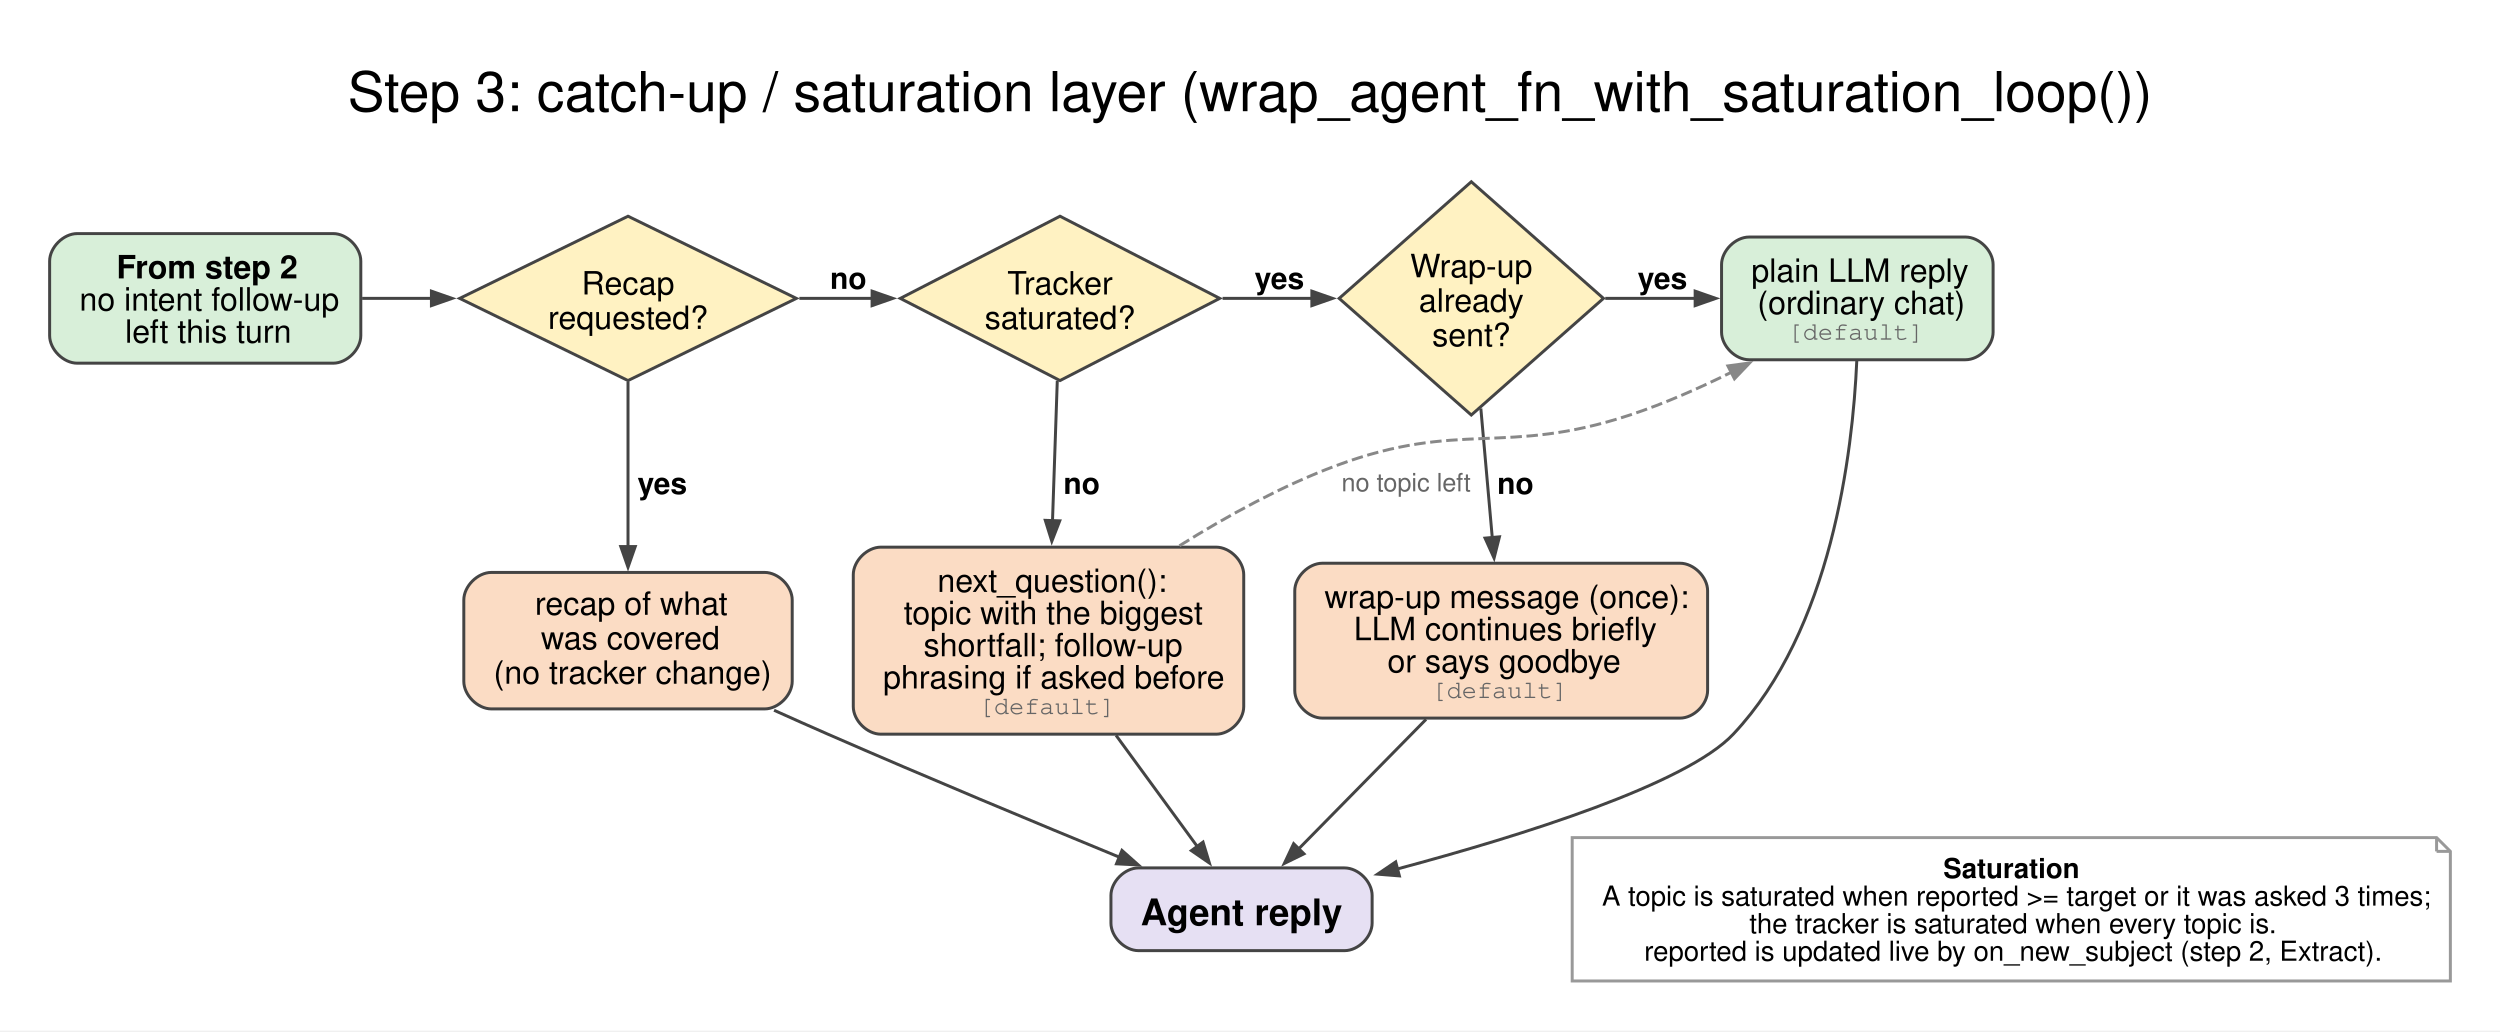
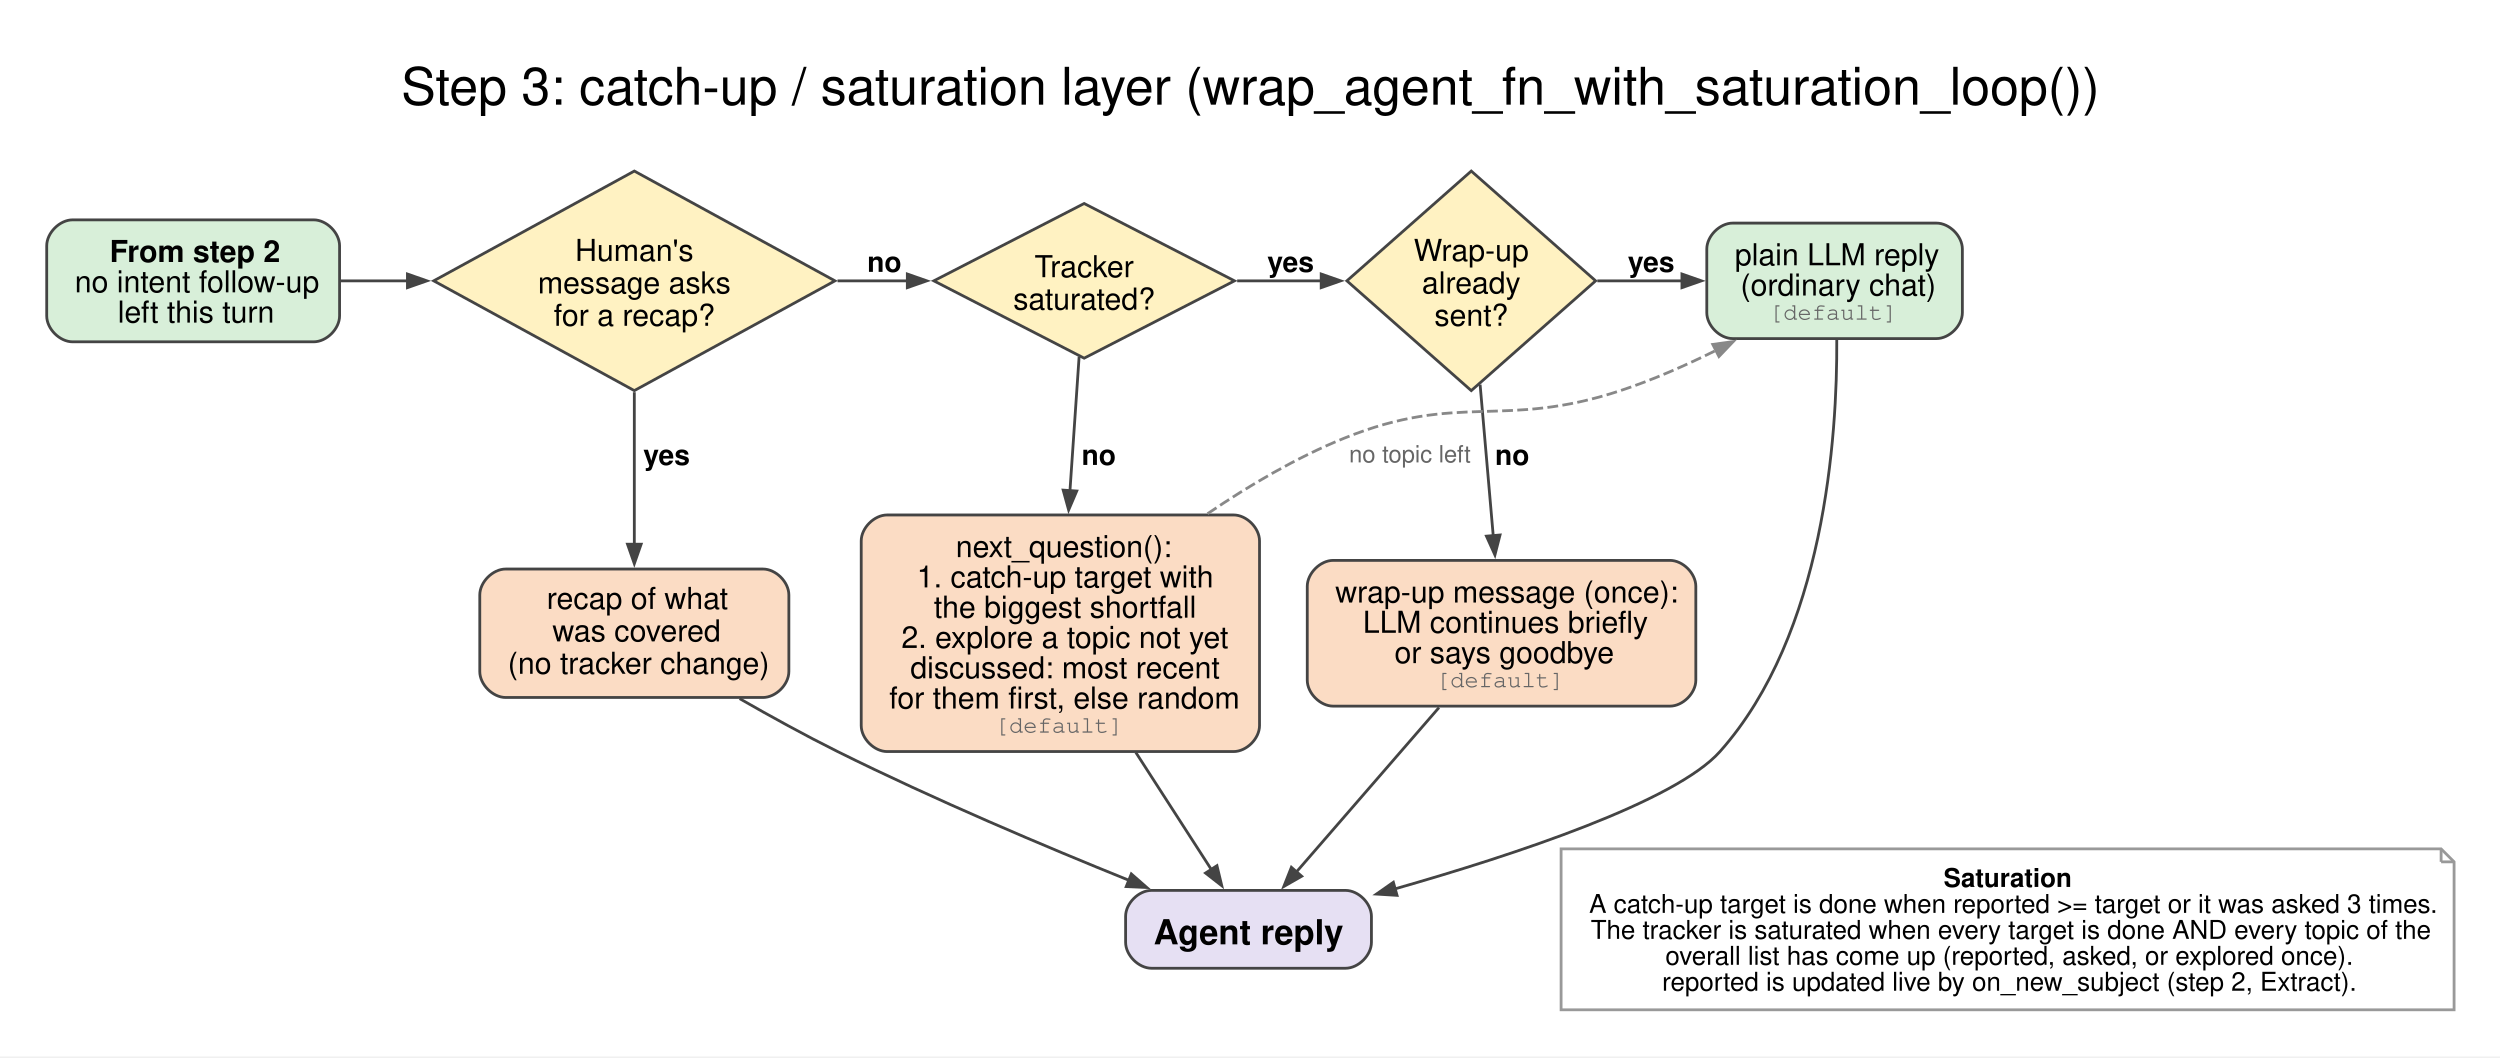
- <svg xmlns="http://www.w3.org/2000/svg" width="1088pt" height="449pt" viewBox="0.00 0.00 1088.00 449.00">
-   <g id="graph0" class="graph" transform="scale(1 1) rotate(0) translate(21.6 426.92)">
-     <polygon fill="white" stroke="none" points="-21.6,21.6 -21.6,-426.92 1066.39,-426.92 1066.39,21.6 -21.6,21.6" />
-     <text xml:space="preserve" text-anchor="middle" x="522.4" y="-378.52" font-family="Helvetica,sans-Serif" font-size="24.00">Step 3: catch-up / saturation layer (wrap_agent_fn_with_saturation_loop())</text>
-     <text xml:space="preserve" text-anchor="middle" x="522.4" y="-353.77" font-family="Helvetica,sans-Serif" font-size="24.00"> </text>
+ <svg xmlns="http://www.w3.org/2000/svg" width="1156pt" height="489pt" viewBox="0.00 0.00 1156.00 489.00">
+   <g id="graph0" class="graph" transform="scale(1 1) rotate(0) translate(21.6 466.92)">
+     <polygon fill="white" stroke="none" points="-21.6,21.6 -21.6,-466.92 1134.77,-466.92 1134.77,21.6 -21.6,21.6" />
+     <text xml:space="preserve" text-anchor="middle" x="556.59" y="-418.52" font-family="Helvetica,sans-Serif" font-size="24.00">Step 3: catch-up / saturation layer (wrap_agent_fn_with_saturation_loop())</text>
+     <text xml:space="preserve" text-anchor="middle" x="556.59" y="-393.77" font-family="Helvetica,sans-Serif" font-size="24.00"> </text>
    <g id="node1" class="node">
-       <path fill="#d8efd9" stroke="#444444" stroke-width="1.3" d="M123.42,-325.26C123.42,-325.26 12,-325.26 12,-325.26 6,-325.26 0,-319.26 0,-313.26 0,-313.26 0,-280.86 0,-280.86 0,-274.86 6,-268.86 12,-268.86 12,-268.86 123.42,-268.86 123.42,-268.86 129.42,-268.86 135.42,-274.86 135.42,-280.86 135.42,-280.86 135.42,-313.26 135.42,-313.26 135.42,-319.26 129.42,-325.26 123.42,-325.26" />
-       <text xml:space="preserve" text-anchor="start" x="29.09" y="-305.76" font-family="Helvetica,sans-Serif" font-weight="bold" font-size="14.00">From step 2</text>
-       <text xml:space="preserve" text-anchor="start" x="12.96" y="-291.76" font-family="Helvetica,sans-Serif" font-size="14.00">no intent follow-up</text>
-       <text xml:space="preserve" text-anchor="start" x="32.84" y="-277.76" font-family="Helvetica,sans-Serif" font-size="14.00">left this turn</text>
+       <path fill="#d8efd9" stroke="#444444" stroke-width="1.3" d="M123.42,-365.26C123.42,-365.26 12,-365.26 12,-365.26 6,-365.26 0,-359.26 0,-353.26 0,-353.26 0,-320.86 0,-320.86 0,-314.86 6,-308.86 12,-308.86 12,-308.86 123.42,-308.86 123.42,-308.86 129.42,-308.86 135.42,-314.86 135.42,-320.86 135.42,-320.86 135.42,-353.26 135.42,-353.26 135.42,-359.26 129.42,-365.26 123.42,-365.26" />
+       <text xml:space="preserve" text-anchor="start" x="29.09" y="-345.76" font-family="Helvetica,sans-Serif" font-weight="bold" font-size="14.00">From step 2</text>
+       <text xml:space="preserve" text-anchor="start" x="12.96" y="-331.76" font-family="Helvetica,sans-Serif" font-size="14.00">no intent follow-up</text>
+       <text xml:space="preserve" text-anchor="start" x="32.84" y="-317.76" font-family="Helvetica,sans-Serif" font-size="14.00">left this turn</text>
    </g>
    <g id="node2" class="node">
-       <polygon fill="#fff2c2" stroke="#444444" stroke-width="1.3" points="251.71,-332.82 178.45,-297.06 251.71,-261.3 324.97,-297.06 251.71,-332.82" />
-       <text xml:space="preserve" text-anchor="middle" x="251.71" y="-298.76" font-family="Helvetica,sans-Serif" font-size="14.00">Recap</text>
-       <text xml:space="preserve" text-anchor="middle" x="251.71" y="-283.76" font-family="Helvetica,sans-Serif" font-size="14.00">requested?</text>
+       <polygon fill="#fff2c2" stroke="#444444" stroke-width="1.3" points="271.71,-387.82 178.95,-337.06 271.71,-286.3 364.47,-337.06 271.71,-387.82" />
+       <text xml:space="preserve" text-anchor="middle" x="271.71" y="-346.26" font-family="Helvetica,sans-Serif" font-size="14.00">Human's</text>
+       <text xml:space="preserve" text-anchor="middle" x="271.71" y="-331.26" font-family="Helvetica,sans-Serif" font-size="14.00">message asks</text>
+       <text xml:space="preserve" text-anchor="middle" x="271.71" y="-316.26" font-family="Helvetica,sans-Serif" font-size="14.00">for a recap?</text>
    </g>
    <g id="edge1" class="edge">
-       <path fill="none" stroke="#444444" stroke-width="1.3" d="M135.99,-297.06C146.06,-297.06 156.13,-297.06 166.2,-297.06" />
-       <polygon fill="#444444" stroke="#444444" stroke-width="1.3" points="166.16,-300.21 175.16,-297.06 166.16,-293.91 166.16,-300.21" />
+       <path fill="none" stroke="#444444" stroke-width="1.3" d="M135.84,-337.06C146.22,-337.06 156.59,-337.06 166.96,-337.06" />
+       <polygon fill="#444444" stroke="#444444" stroke-width="1.3" points="166.8,-340.21 175.8,-337.06 166.8,-333.91 166.8,-340.21" />
    </g>
    <g id="node3" class="node">
-       <polygon fill="#fff2c2" stroke="#444444" stroke-width="1.3" points="439.71,-332.82 370.2,-297.06 439.71,-261.3 509.22,-297.06 439.71,-332.82" />
-       <text xml:space="preserve" text-anchor="middle" x="439.71" y="-298.76" font-family="Helvetica,sans-Serif" font-size="14.00">Tracker</text>
-       <text xml:space="preserve" text-anchor="middle" x="439.71" y="-283.76" font-family="Helvetica,sans-Serif" font-size="14.00">saturated?</text>
+       <polygon fill="#fff2c2" stroke="#444444" stroke-width="1.3" points="479.71,-372.82 410.2,-337.06 479.71,-301.3 549.22,-337.06 479.71,-372.82" />
+       <text xml:space="preserve" text-anchor="middle" x="479.71" y="-338.76" font-family="Helvetica,sans-Serif" font-size="14.00">Tracker</text>
+       <text xml:space="preserve" text-anchor="middle" x="479.71" y="-323.76" font-family="Helvetica,sans-Serif" font-size="14.00">saturated?</text>
    </g>
    <g id="edge2" class="edge">
-       <path fill="none" stroke="#444444" stroke-width="1.3" d="M326.28,-297.06C336.71,-297.06 347.46,-297.06 358.01,-297.06" />
-       <polygon fill="#444444" stroke="#444444" stroke-width="1.3" points="357.94,-300.21 366.94,-297.06 357.93,-293.91 357.94,-300.21" />
-       <text xml:space="preserve" text-anchor="middle" x="347.59" y="-301.21" font-family="Helvetica,sans-Serif" font-weight="bold" font-size="13.00"> no </text>
+       <path fill="none" stroke="#444444" stroke-width="1.3" d="M365.67,-337.06C376.46,-337.06 387.39,-337.06 398,-337.06" />
+       <polygon fill="#444444" stroke="#444444" stroke-width="1.3" points="397.95,-340.21 406.95,-337.06 397.95,-333.91 397.95,-340.21" />
+       <text xml:space="preserve" text-anchor="middle" x="387.34" y="-341.21" font-family="Helvetica,sans-Serif" font-weight="bold" font-size="13.00"> no </text>
    </g>
    <g id="node6" class="node">
-       <path fill="#fbdcc4" stroke="#444444" stroke-width="1.3" d="M311.17,-177.8C311.17,-177.8 192.25,-177.8 192.25,-177.8 186.25,-177.8 180.25,-171.8 180.25,-165.8 180.25,-165.8 180.25,-130.4 180.25,-130.4 180.25,-124.4 186.25,-118.4 192.25,-118.4 192.25,-118.4 311.17,-118.4 311.17,-118.4 317.17,-118.4 323.17,-124.4 323.17,-130.4 323.17,-130.4 323.17,-165.8 323.17,-165.8 323.17,-171.8 317.17,-177.8 311.17,-177.8" />
-       <text xml:space="preserve" text-anchor="start" x="211.21" y="-159.35" font-family="Helvetica,sans-Serif" font-size="14.00">recap of what</text>
-       <text xml:space="preserve" text-anchor="start" x="213.84" y="-144.35" font-family="Helvetica,sans-Serif" font-size="14.00">was covered</text>
-       <text xml:space="preserve" text-anchor="start" x="193.21" y="-129.35" font-family="Helvetica,sans-Serif" font-size="14.00">(no tracker change)</text>
+       <path fill="#fbdcc4" stroke="#444444" stroke-width="1.3" d="M331.17,-203.8C331.17,-203.8 212.25,-203.8 212.25,-203.8 206.25,-203.8 200.25,-197.8 200.25,-191.8 200.25,-191.8 200.25,-156.4 200.25,-156.4 200.25,-150.4 206.25,-144.4 212.25,-144.4 212.25,-144.4 331.17,-144.4 331.17,-144.4 337.17,-144.4 343.17,-150.4 343.17,-156.4 343.17,-156.4 343.17,-191.8 343.17,-191.8 343.17,-197.8 337.17,-203.8 331.17,-203.8" />
+       <text xml:space="preserve" text-anchor="start" x="231.21" y="-185.35" font-family="Helvetica,sans-Serif" font-size="14.00">recap of what</text>
+       <text xml:space="preserve" text-anchor="start" x="233.84" y="-170.35" font-family="Helvetica,sans-Serif" font-size="14.00">was covered</text>
+       <text xml:space="preserve" text-anchor="start" x="213.21" y="-155.35" font-family="Helvetica,sans-Serif" font-size="14.00">(no tracker change)</text>
    </g>
    <g id="edge5" class="edge">
-       <path fill="none" stroke="#444444" stroke-width="1.3" d="M251.71,-260.86C251.71,-239.21 251.71,-211.41 251.71,-188.96" />
-       <polygon fill="#444444" stroke="#444444" stroke-width="1.3" points="254.86,-189.06 251.71,-180.06 248.56,-189.06 254.86,-189.06" />
-       <text xml:space="preserve" text-anchor="middle" x="264.84" y="-211.95" font-family="Helvetica,sans-Serif" font-weight="bold" font-size="13.00"> yes</text>
+       <path fill="none" stroke="#444444" stroke-width="1.3" d="M271.71,-285.57C271.71,-262.91 271.71,-236.54 271.71,-215.25" />
+       <polygon fill="#444444" stroke="#444444" stroke-width="1.3" points="274.86,-215.28 271.71,-206.28 268.56,-215.28 274.86,-215.28" />
+       <text xml:space="preserve" text-anchor="middle" x="284.84" y="-251.95" font-family="Helvetica,sans-Serif" font-weight="bold" font-size="13.00"> yes</text>
    </g>
    <g id="node4" class="node">
-       <polygon fill="#fff2c2" stroke="#444444" stroke-width="1.3" points="618.71,-347.82 561.2,-297.06 618.71,-246.3 676.22,-297.06 618.71,-347.82" />
-       <text xml:space="preserve" text-anchor="middle" x="618.71" y="-306.26" font-family="Helvetica,sans-Serif" font-size="14.00">Wrap-up</text>
-       <text xml:space="preserve" text-anchor="middle" x="618.71" y="-291.26" font-family="Helvetica,sans-Serif" font-size="14.00">already</text>
-       <text xml:space="preserve" text-anchor="middle" x="618.71" y="-276.26" font-family="Helvetica,sans-Serif" font-size="14.00">sent?</text>
+       <polygon fill="#fff2c2" stroke="#444444" stroke-width="1.3" points="658.71,-387.82 601.2,-337.06 658.71,-286.3 716.22,-337.06 658.71,-387.82" />
+       <text xml:space="preserve" text-anchor="middle" x="658.71" y="-346.26" font-family="Helvetica,sans-Serif" font-size="14.00">Wrap-up</text>
+       <text xml:space="preserve" text-anchor="middle" x="658.71" y="-331.26" font-family="Helvetica,sans-Serif" font-size="14.00">already</text>
+       <text xml:space="preserve" text-anchor="middle" x="658.71" y="-316.26" font-family="Helvetica,sans-Serif" font-size="14.00">sent?</text>
    </g>
    <g id="edge3" class="edge">
-       <path fill="none" stroke="#444444" stroke-width="1.3" d="M510.46,-297.06C523.36,-297.06 536.8,-297.06 549.66,-297.06" />
-       <polygon fill="#444444" stroke="#444444" stroke-width="1.3" points="549.32,-300.21 558.32,-297.06 549.32,-293.91 549.32,-300.21" />
-       <text xml:space="preserve" text-anchor="middle" x="535.21" y="-301.21" font-family="Helvetica,sans-Serif" font-weight="bold" font-size="13.00"> yes </text>
+       <path fill="none" stroke="#444444" stroke-width="1.3" d="M550.46,-337.06C563.36,-337.06 576.8,-337.06 589.66,-337.06" />
+       <polygon fill="#444444" stroke="#444444" stroke-width="1.3" points="589.32,-340.21 598.32,-337.06 589.32,-333.91 589.32,-340.21" />
+       <text xml:space="preserve" text-anchor="middle" x="575.21" y="-341.21" font-family="Helvetica,sans-Serif" font-weight="bold" font-size="13.00"> yes </text>
    </g>
    <g id="node7" class="node">
-       <path fill="#fbdcc4" stroke="#444444" stroke-width="1.3" d="M507.67,-188.8C507.67,-188.8 361.75,-188.8 361.75,-188.8 355.75,-188.8 349.75,-182.8 349.75,-176.8 349.75,-176.8 349.75,-119.4 349.75,-119.4 349.75,-113.4 355.75,-107.4 361.75,-107.4 361.75,-107.4 507.67,-107.4 507.67,-107.4 513.67,-107.4 519.67,-113.4 519.67,-119.4 519.67,-119.4 519.67,-176.8 519.67,-176.8 519.67,-182.8 513.67,-188.8 507.67,-188.8" />
-       <text xml:space="preserve" text-anchor="start" x="386.34" y="-169.3" font-family="Helvetica,sans-Serif" font-size="14.00">next_question():</text>
-       <text xml:space="preserve" text-anchor="start" x="371.71" y="-155.3" font-family="Helvetica,sans-Serif" font-size="14.00">topic with the biggest</text>
-       <text xml:space="preserve" text-anchor="start" x="380.34" y="-141.3" font-family="Helvetica,sans-Serif" font-size="14.00">shortfall; follow-up</text>
-       <text xml:space="preserve" text-anchor="start" x="362.71" y="-127.3" font-family="Helvetica,sans-Serif" font-size="14.00">phrasing if asked before</text>
-       <text xml:space="preserve" text-anchor="start" x="404.34" y="-116.15" font-family="Courier,monospace" font-size="11.00" fill="#666666">[default]</text>
+       <path fill="#fbdcc4" stroke="#444444" stroke-width="1.3" d="M548.8,-228.8C548.8,-228.8 388.63,-228.8 388.63,-228.8 382.63,-228.8 376.63,-222.8 376.63,-216.8 376.63,-216.8 376.63,-131.4 376.63,-131.4 376.63,-125.4 382.63,-119.4 388.63,-119.4 388.63,-119.4 548.8,-119.4 548.8,-119.4 554.8,-119.4 560.8,-125.4 560.8,-131.4 560.8,-131.4 560.8,-216.8 560.8,-216.8 560.8,-222.8 554.8,-228.8 548.8,-228.8" />
+       <text xml:space="preserve" text-anchor="start" x="420.34" y="-209.3" font-family="Helvetica,sans-Serif" font-size="14.00">next_question():</text>
+       <text xml:space="preserve" text-anchor="start" x="402.34" y="-195.3" font-family="Helvetica,sans-Serif" font-size="14.00">1. catch-up target with</text>
+       <text xml:space="preserve" text-anchor="start" x="410.21" y="-181.3" font-family="Helvetica,sans-Serif" font-size="14.00">the biggest shortfall</text>
+       <text xml:space="preserve" text-anchor="start" x="395.21" y="-167.3" font-family="Helvetica,sans-Serif" font-size="14.00">2. explore a topic not yet</text>
+       <text xml:space="preserve" text-anchor="start" x="399.34" y="-153.3" font-family="Helvetica,sans-Serif" font-size="14.00">discussed: most recent</text>
+       <text xml:space="preserve" text-anchor="start" x="389.59" y="-139.3" font-family="Helvetica,sans-Serif" font-size="14.00">for them first, else random</text>
+       <text xml:space="preserve" text-anchor="start" x="438.34" y="-128.15" font-family="Courier,monospace" font-size="11.00" fill="#666666">[default]</text>
    </g>
    <g id="edge7" class="edge">
-       <path fill="none" stroke="#444444" stroke-width="1.3" d="M438.53,-261.23C437.91,-243.04 437.14,-220.43 436.45,-200.29" />
-       <polygon fill="#444444" stroke="#444444" stroke-width="1.3" points="439.6,-200.25 436.15,-191.37 433.31,-200.47 439.6,-200.25" />
-       <text xml:space="preserve" text-anchor="middle" x="447.34" y="-211.95" font-family="Helvetica,sans-Serif" font-weight="bold" font-size="13.00"> no</text>
+       <path fill="none" stroke="#444444" stroke-width="1.3" d="M477.38,-301.92C476.15,-283.93 474.6,-261.24 473.15,-240.05" />
+       <polygon fill="#444444" stroke="#444444" stroke-width="1.3" points="476.29,-239.87 472.54,-231.1 470.01,-240.29 476.29,-239.87" />
+       <text xml:space="preserve" text-anchor="middle" x="484.66" y="-251.95" font-family="Helvetica,sans-Serif" font-weight="bold" font-size="13.00"> no</text>
    </g>
    <g id="node5" class="node">
-       <path fill="#d8efd9" stroke="#444444" stroke-width="1.3" d="M833.8,-323.76C833.8,-323.76 739.62,-323.76 739.62,-323.76 733.62,-323.76 727.62,-317.76 727.62,-311.76 727.62,-311.76 727.62,-282.36 727.62,-282.36 727.62,-276.36 733.62,-270.36 739.62,-270.36 739.62,-270.36 833.8,-270.36 833.8,-270.36 839.8,-270.36 845.8,-276.36 845.8,-282.36 845.8,-282.36 845.8,-311.76 845.8,-311.76 845.8,-317.76 839.8,-323.76 833.8,-323.76" />
-       <text xml:space="preserve" text-anchor="start" x="740.59" y="-304.26" font-family="Helvetica,sans-Serif" font-size="14.00">plain LLM reply</text>
-       <text xml:space="preserve" text-anchor="start" x="743.21" y="-290.26" font-family="Helvetica,sans-Serif" font-size="14.00">(ordinary chat)</text>
-       <text xml:space="preserve" text-anchor="start" x="756.34" y="-279.11" font-family="Courier,monospace" font-size="11.00" fill="#666666">[default]</text>
+       <path fill="#d8efd9" stroke="#444444" stroke-width="1.3" d="M873.8,-363.76C873.8,-363.76 779.62,-363.76 779.62,-363.76 773.62,-363.76 767.62,-357.76 767.62,-351.76 767.62,-351.76 767.62,-322.36 767.62,-322.36 767.62,-316.36 773.62,-310.36 779.62,-310.36 779.62,-310.36 873.8,-310.36 873.8,-310.36 879.8,-310.36 885.8,-316.36 885.8,-322.36 885.8,-322.36 885.8,-351.76 885.8,-351.76 885.8,-357.76 879.8,-363.76 873.8,-363.76" />
+       <text xml:space="preserve" text-anchor="start" x="780.59" y="-344.26" font-family="Helvetica,sans-Serif" font-size="14.00">plain LLM reply</text>
+       <text xml:space="preserve" text-anchor="start" x="783.21" y="-330.26" font-family="Helvetica,sans-Serif" font-size="14.00">(ordinary chat)</text>
+       <text xml:space="preserve" text-anchor="start" x="796.34" y="-319.11" font-family="Courier,monospace" font-size="11.00" fill="#666666">[default]</text>
    </g>
    <g id="edge4" class="edge">
-       <path fill="none" stroke="#444444" stroke-width="1.3" d="M677,-297.06C689.66,-297.06 703.18,-297.06 716.25,-297.06" />
-       <polygon fill="#444444" stroke="#444444" stroke-width="1.3" points="716.13,-300.21 725.13,-297.06 716.13,-293.91 716.13,-300.21" />
-       <text xml:space="preserve" text-anchor="middle" x="701.92" y="-301.21" font-family="Helvetica,sans-Serif" font-weight="bold" font-size="13.00"> yes </text>
+       <path fill="none" stroke="#444444" stroke-width="1.3" d="M717,-337.06C729.66,-337.06 743.18,-337.06 756.25,-337.06" />
+       <polygon fill="#444444" stroke="#444444" stroke-width="1.3" points="756.13,-340.21 765.13,-337.06 756.13,-333.91 756.13,-340.21" />
+       <text xml:space="preserve" text-anchor="middle" x="741.92" y="-341.21" font-family="Helvetica,sans-Serif" font-weight="bold" font-size="13.00"> yes </text>
    </g>
    <g id="node8" class="node">
-       <path fill="#fbdcc4" stroke="#444444" stroke-width="1.3" d="M709.55,-181.8C709.55,-181.8 553.88,-181.8 553.88,-181.8 547.88,-181.8 541.88,-175.8 541.88,-169.8 541.88,-169.8 541.88,-126.4 541.88,-126.4 541.88,-120.4 547.88,-114.4 553.88,-114.4 553.88,-114.4 709.55,-114.4 709.55,-114.4 715.55,-114.4 721.55,-120.4 721.55,-126.4 721.55,-126.4 721.55,-169.8 721.55,-169.8 721.55,-175.8 715.55,-181.8 709.55,-181.8" />
-       <text xml:space="preserve" text-anchor="start" x="554.84" y="-162.3" font-family="Helvetica,sans-Serif" font-size="14.00">wrap-up message (once):</text>
-       <text xml:space="preserve" text-anchor="start" x="567.59" y="-148.3" font-family="Helvetica,sans-Serif" font-size="14.00">LLM continues briefly</text>
-       <text xml:space="preserve" text-anchor="start" x="582.21" y="-134.3" font-family="Helvetica,sans-Serif" font-size="14.00">or says goodbye</text>
-       <text xml:space="preserve" text-anchor="start" x="601.34" y="-123.15" font-family="Courier,monospace" font-size="11.00" fill="#666666">[default]</text>
+       <path fill="#fbdcc4" stroke="#444444" stroke-width="1.3" d="M750.55,-207.8C750.55,-207.8 594.88,-207.8 594.88,-207.8 588.88,-207.8 582.88,-201.8 582.88,-195.8 582.88,-195.8 582.88,-152.4 582.88,-152.4 582.88,-146.4 588.88,-140.4 594.88,-140.4 594.88,-140.4 750.55,-140.4 750.55,-140.4 756.55,-140.4 762.55,-146.4 762.55,-152.4 762.55,-152.4 762.55,-195.8 762.55,-195.8 762.55,-201.8 756.55,-207.8 750.55,-207.8" />
+       <text xml:space="preserve" text-anchor="start" x="595.84" y="-188.3" font-family="Helvetica,sans-Serif" font-size="14.00">wrap-up message (once):</text>
+       <text xml:space="preserve" text-anchor="start" x="608.59" y="-174.3" font-family="Helvetica,sans-Serif" font-size="14.00">LLM continues briefly</text>
+       <text xml:space="preserve" text-anchor="start" x="623.21" y="-160.3" font-family="Helvetica,sans-Serif" font-size="14.00">or says goodbye</text>
+       <text xml:space="preserve" text-anchor="start" x="642.34" y="-149.15" font-family="Courier,monospace" font-size="11.00" fill="#666666">[default]</text>
    </g>
    <g id="edge9" class="edge">
-       <path fill="none" stroke="#444444" stroke-width="1.3" d="M622.86,-249.16C624.45,-231.16 626.26,-210.69 627.83,-192.99" />
-       <polygon fill="#444444" stroke="#444444" stroke-width="1.3" points="630.96,-193.29 628.62,-184.04 624.69,-192.73 630.96,-193.29" />
-       <text xml:space="preserve" text-anchor="middle" x="636.11" y="-211.95" font-family="Helvetica,sans-Serif" font-weight="bold" font-size="13.00"> no</text>
+       <path fill="none" stroke="#444444" stroke-width="1.3" d="M662.8,-289.07C664.71,-267.02 666.99,-240.9 668.87,-219.22" />
+       <polygon fill="#444444" stroke="#444444" stroke-width="1.3" points="672.01,-219.54 669.65,-210.3 665.73,-219 672.01,-219.54" />
+       <text xml:space="preserve" text-anchor="middle" x="675.84" y="-251.95" font-family="Helvetica,sans-Serif" font-weight="bold" font-size="13.00"> no</text>
    </g>
    <g id="node9" class="node">
-       <path fill="#e6e0f3" stroke="#444444" stroke-width="1.3" d="M563.55,-49.2C563.55,-49.2 473.88,-49.2 473.88,-49.2 467.88,-49.2 461.88,-43.2 461.88,-37.2 461.88,-37.2 461.88,-25.2 461.88,-25.2 461.88,-19.2 467.88,-13.2 473.88,-13.2 473.88,-13.2 563.55,-13.2 563.55,-13.2 569.55,-13.2 575.55,-19.2 575.55,-25.2 575.55,-25.2 575.55,-37.2 575.55,-37.2 575.55,-43.2 569.55,-49.2 563.55,-49.2" />
-       <text xml:space="preserve" text-anchor="middle" x="518.71" y="-24.25" font-family="Helvetica,sans-Serif" font-weight="bold" font-size="16.00">Agent reply</text>
+       <path fill="#e6e0f3" stroke="#444444" stroke-width="1.3" d="M600.55,-55.2C600.55,-55.2 510.88,-55.2 510.88,-55.2 504.88,-55.2 498.88,-49.2 498.88,-43.2 498.88,-43.2 498.88,-31.2 498.88,-31.2 498.88,-25.2 504.88,-19.2 510.88,-19.2 510.88,-19.2 600.55,-19.2 600.55,-19.2 606.55,-19.2 612.55,-25.2 612.55,-31.2 612.55,-31.2 612.55,-43.2 612.55,-43.2 612.55,-49.2 606.55,-55.2 600.55,-55.2" />
+       <text xml:space="preserve" text-anchor="middle" x="555.71" y="-30.25" font-family="Helvetica,sans-Serif" font-weight="bold" font-size="16.00">Agent reply</text>
    </g>
    <g id="edge11" class="edge">
-       <path fill="none" stroke="#444444" stroke-width="1.3" d="M786.47,-269.85C784.69,-229.68 775.47,-152.77 732.71,-107.4 712.25,-85.69 641.07,-63.34 586.36,-48.71" />
-       <polygon fill="#444444" stroke="#444444" stroke-width="1.3" points="587.41,-45.73 577.91,-46.49 585.81,-51.83 587.41,-45.73" />
+       <path fill="none" stroke="#444444" stroke-width="1.3" d="M827.72,-309.83C828,-265.14 822.1,-173.79 773.71,-119.4 753.18,-96.32 679.34,-71.83 623.23,-55.85" />
+       <polygon fill="#444444" stroke="#444444" stroke-width="1.3" points="624.39,-52.91 614.87,-53.5 622.69,-58.97 624.39,-52.91" />
    </g>
    <g id="edge6" class="edge">
-       <path fill="none" stroke="#444444" stroke-width="1.3" d="M315.27,-117.81C323.15,-114.26 331.1,-110.72 338.71,-107.4 381.26,-88.81 429.87,-68.56 465.83,-53.76" />
-       <polygon fill="#444444" stroke="#444444" stroke-width="1.3" points="466.68,-56.82 473.81,-50.49 464.29,-50.99 466.68,-56.82" />
+       <path fill="none" stroke="#444444" stroke-width="1.3" d="M320.4,-143.87C334.81,-135.61 350.73,-126.85 365.71,-119.4 410.23,-97.26 462.24,-75.29 500.58,-59.8" />
+       <polygon fill="#444444" stroke="#444444" stroke-width="1.3" points="501.52,-62.82 508.69,-56.54 499.17,-56.97 501.52,-62.82" />
    </g>
    <g id="edge12" class="edge">
-       <path fill="none" stroke="#888888" stroke-width="1.3" stroke-dasharray="5,2" d="M491.69,-189.39C512.36,-202.33 536.42,-215.56 559.96,-224.3 613.97,-244.36 632.99,-228.28 687.71,-246.3 702.56,-251.19 717.95,-257.99 732.05,-264.99" />
-       <polygon fill="#888888" stroke="#888888" stroke-width="1.3" points="730.38,-267.67 739.83,-268.96 733.24,-262.06 730.38,-267.67" />
-       <text xml:space="preserve" text-anchor="middle" x="590.34" y="-213.1" font-family="Helvetica,sans-Serif" font-size="11.00" fill="#666666"> no topic left </text>
+       <path fill="none" stroke="#888888" stroke-width="1.3" stroke-dasharray="5,2" d="M536.75,-229.36C556.22,-242.6 578.12,-255.48 599.96,-264.3 653.38,-285.87 672.99,-268.28 727.71,-286.3 742.56,-291.19 757.95,-297.99 772.05,-304.99" />
+       <polygon fill="#888888" stroke="#888888" stroke-width="1.3" points="770.38,-307.67 779.83,-308.96 773.24,-302.06 770.38,-307.67" />
+       <text xml:space="preserve" text-anchor="middle" x="630.34" y="-253.1" font-family="Helvetica,sans-Serif" font-size="11.00" fill="#666666"> no topic left </text>
    </g>
    <g id="edge8" class="edge">
-       <path fill="none" stroke="#444444" stroke-width="1.3" d="M464.09,-106.91C475.81,-90.88 488.98,-72.87 499.44,-58.55" />
-       <polygon fill="#444444" stroke="#444444" stroke-width="1.3" points="501.96,-60.45 504.73,-51.32 496.88,-56.73 501.96,-60.45" />
+       <path fill="none" stroke="#444444" stroke-width="1.3" d="M503.59,-119.01C515.65,-100.31 528.63,-80.19 538.62,-64.7" />
+       <polygon fill="#444444" stroke="#444444" stroke-width="1.3" points="541.12,-66.63 543.35,-57.36 535.83,-63.22 541.12,-66.63" />
    </g>
    <g id="edge10" class="edge">
-       <path fill="none" stroke="#444444" stroke-width="1.3" d="M599.03,-113.87C581.32,-95.87 559.81,-73.99 543.5,-57.41" />
-       <polygon fill="#444444" stroke="#444444" stroke-width="1.3" points="545.89,-55.34 537.33,-51.14 541.4,-59.76 545.89,-55.34" />
+       <path fill="none" stroke="#444444" stroke-width="1.3" d="M643.79,-139.75C623.36,-116.2 596.39,-85.11 577.71,-63.56" />
+       <polygon fill="#444444" stroke="#444444" stroke-width="1.3" points="580.3,-61.75 572.03,-57.01 575.54,-65.88 580.3,-61.75" />
    </g>
    <g id="node10" class="node">
-       <polygon fill="#ffffff" stroke="#999999" stroke-width="1.3" points="1038.8,-62.4 662.62,-62.4 662.62,0 1044.8,0 1044.8,-56.4 1038.8,-62.4" />
-       <polyline fill="none" stroke="#999999" stroke-width="1.3" points="1038.8,-62.4 1038.8,-56.4" />
-       <polyline fill="none" stroke="#999999" stroke-width="1.3" points="1044.8,-56.4 1038.8,-56.4" />
-       <text xml:space="preserve" text-anchor="start" x="824.09" y="-44.8" font-family="Helvetica,sans-Serif" font-weight="bold" font-size="12.00">Saturation</text>
-       <text xml:space="preserve" text-anchor="start" x="675.59" y="-32.8" font-family="Helvetica,sans-Serif" font-size="12.00">A topic is saturated when reported &gt;= target or it was asked 3 times;</text>
-       <text xml:space="preserve" text-anchor="start" x="739.71" y="-20.8" font-family="Helvetica,sans-Serif" font-size="12.00">the tracker is saturated when every topic is.</text>
-       <text xml:space="preserve" text-anchor="start" x="693.96" y="-8.8" font-family="Helvetica,sans-Serif" font-size="12.00">reported is updated live by on_new_subject (step 2, Extract).</text>
+       <polygon fill="#ffffff" stroke="#999999" stroke-width="1.3" points="1107.17,-74.4 700.25,-74.4 700.25,0 1113.17,0 1113.17,-68.4 1107.17,-74.4" />
+       <polyline fill="none" stroke="#999999" stroke-width="1.3" points="1107.17,-74.4 1107.17,-68.4" />
+       <polyline fill="none" stroke="#999999" stroke-width="1.3" points="1113.17,-68.4 1107.17,-68.4" />
+       <text xml:space="preserve" text-anchor="start" x="877.09" y="-56.8" font-family="Helvetica,sans-Serif" font-weight="bold" font-size="12.00">Saturation</text>
+       <text xml:space="preserve" text-anchor="start" x="713.21" y="-44.8" font-family="Helvetica,sans-Serif" font-size="12.00">A catch-up target is done when reported &gt;= target or it was asked 3 times.</text>
+       <text xml:space="preserve" text-anchor="start" x="713.96" y="-32.8" font-family="Helvetica,sans-Serif" font-size="12.00">The tracker is saturated when every target is done AND every topic of the</text>
+       <text xml:space="preserve" text-anchor="start" x="748.46" y="-20.8" font-family="Helvetica,sans-Serif" font-size="12.00">overall list has come up (reported, asked, or explored once).</text>
+       <text xml:space="preserve" text-anchor="start" x="746.96" y="-8.8" font-family="Helvetica,sans-Serif" font-size="12.00">reported is updated live by on_new_subject (step 2, Extract).</text>
    </g>
  </g>
</svg>
